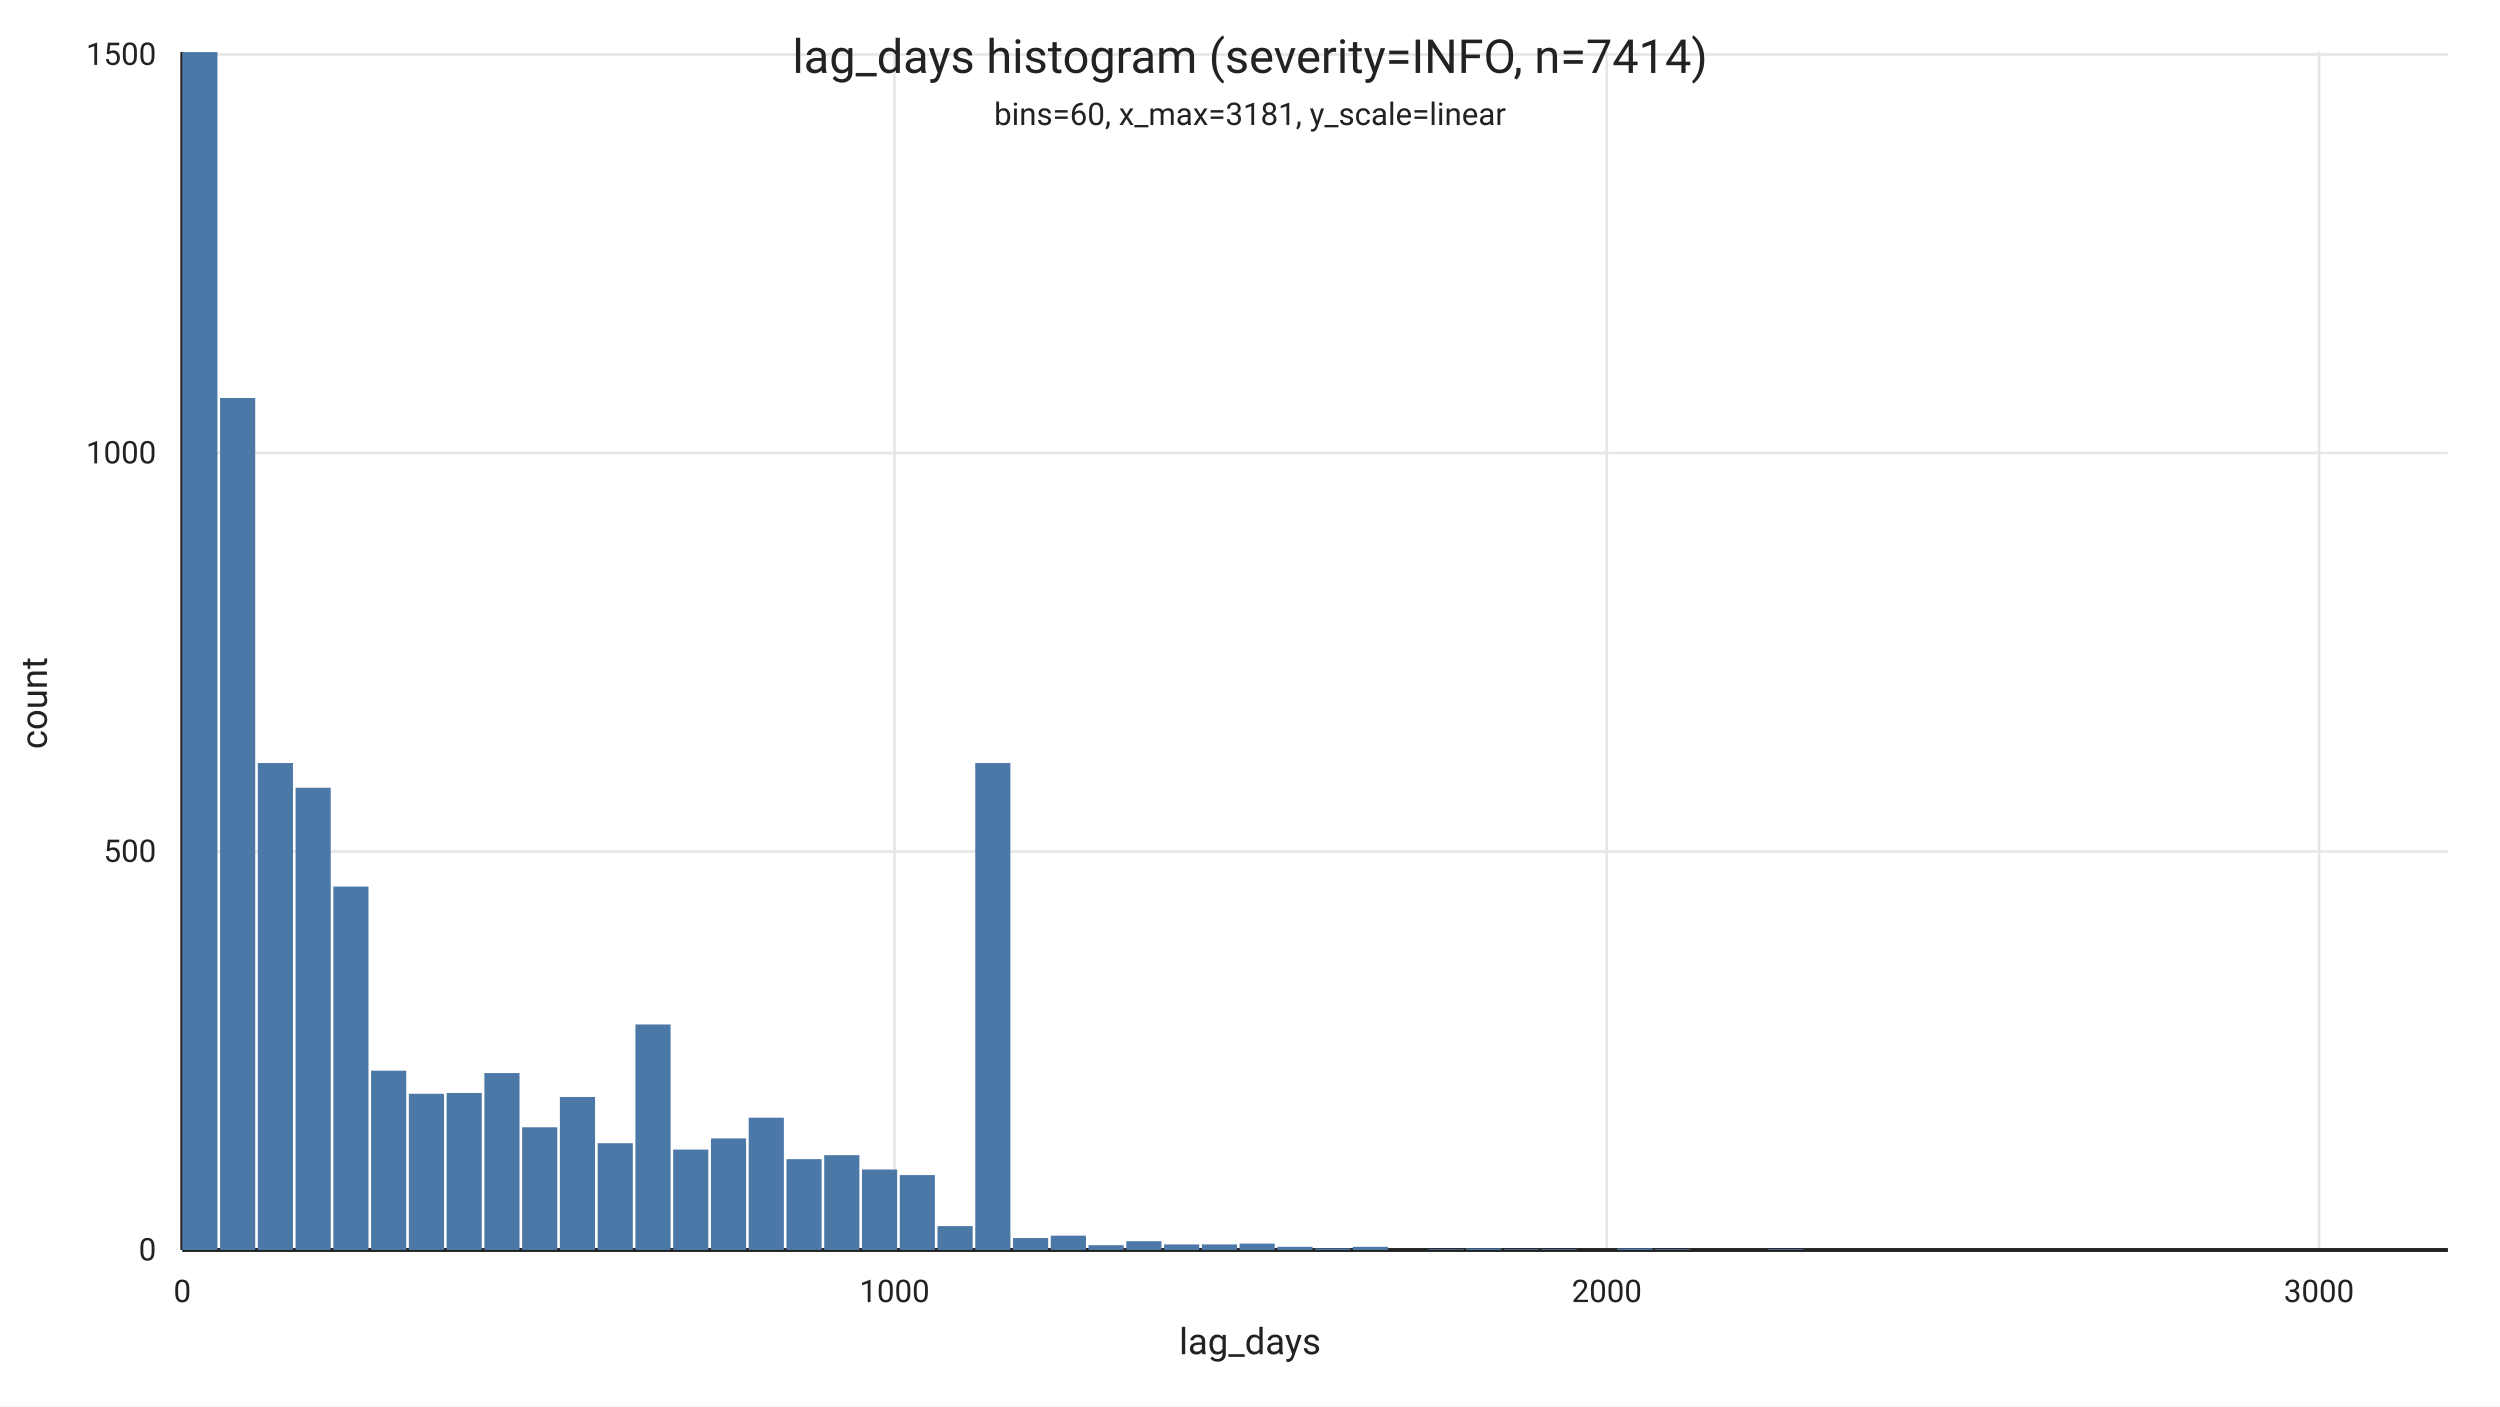
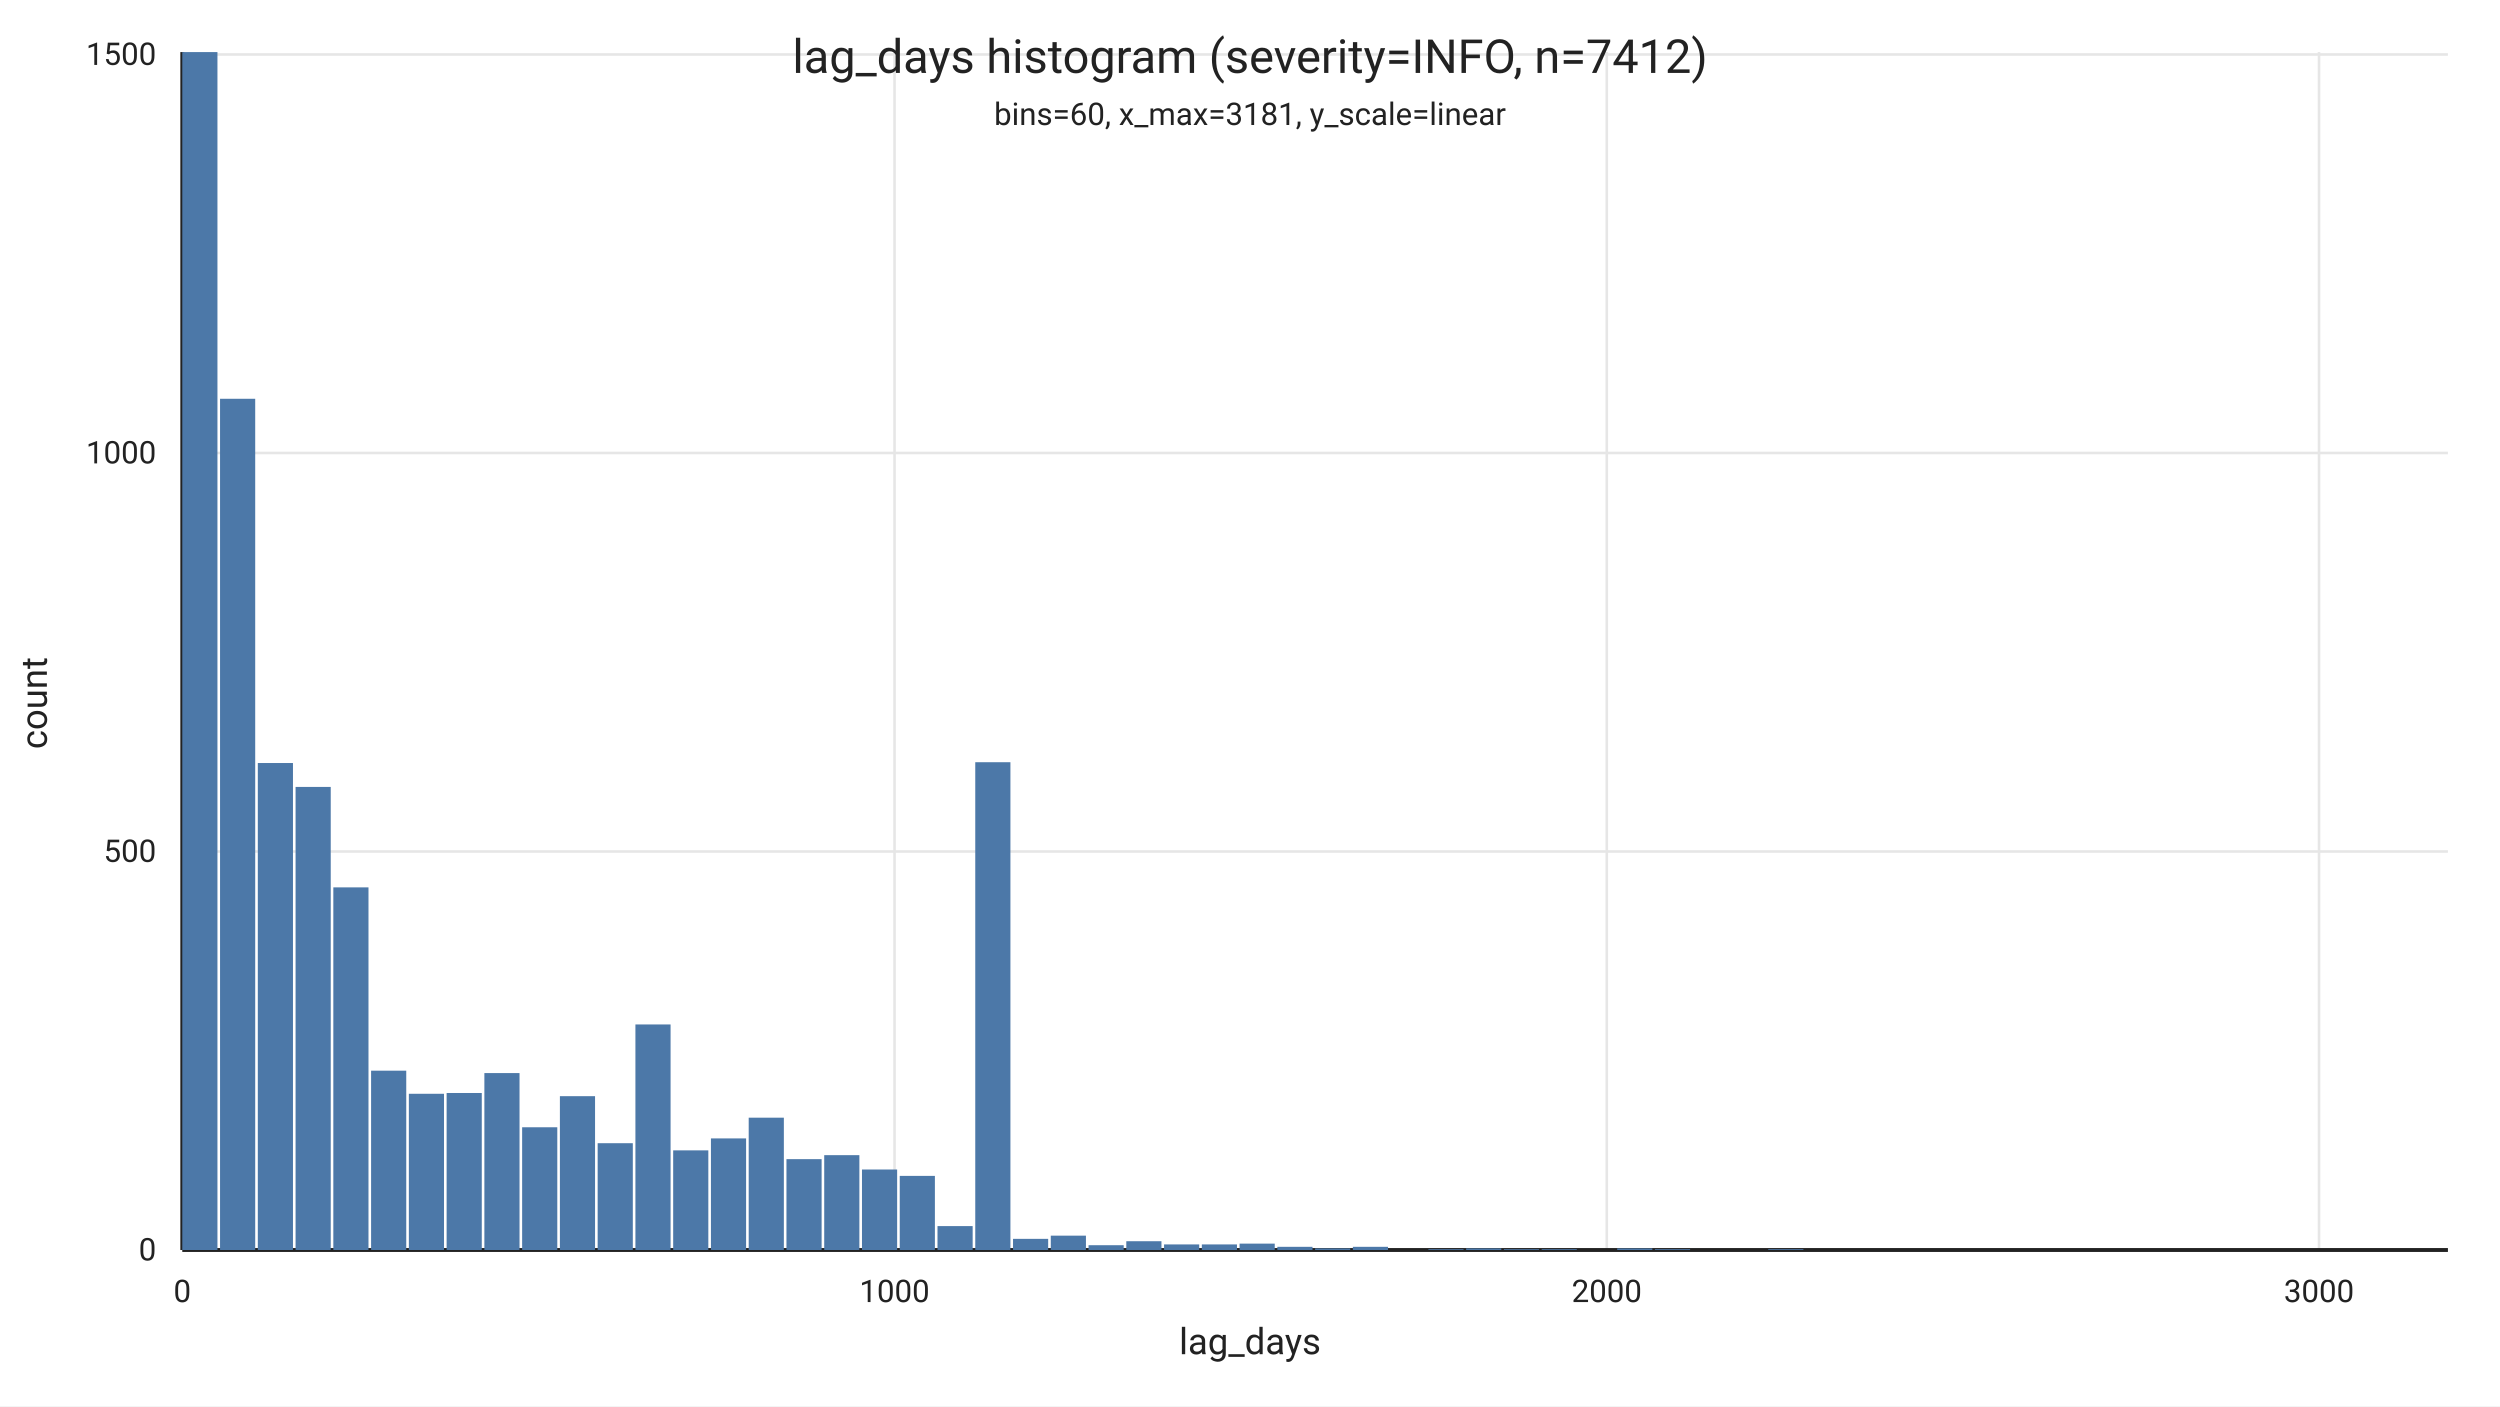
<svg xmlns="http://www.w3.org/2000/svg" width="960" height="540" viewBox="0 0 960 540">
  <rect x="0" y="0" width="960" height="540" fill="white" />
  <line x1="70" y1="480.00" x2="940" y2="480.00" stroke="#E6E6E6" stroke-width="1" />
  <text x="60" y="484.00" text-anchor="end" font-family="system-ui, -apple-system, Segoe UI, Roboto, Helvetica, Arial, sans-serif" font-size="12" fill="#222222">0</text>
  <line x1="70" y1="326.97" x2="940" y2="326.97" stroke="#E6E6E6" stroke-width="1" />
  <text x="60" y="330.97" text-anchor="end" font-family="system-ui, -apple-system, Segoe UI, Roboto, Helvetica, Arial, sans-serif" font-size="12" fill="#222222">500</text>
  <line x1="70" y1="173.95" x2="940" y2="173.95" stroke="#E6E6E6" stroke-width="1" />
  <text x="60" y="177.95" text-anchor="end" font-family="system-ui, -apple-system, Segoe UI, Roboto, Helvetica, Arial, sans-serif" font-size="12" fill="#222222">1000</text>
  <line x1="70" y1="20.92" x2="940" y2="20.92" stroke="#E6E6E6" stroke-width="1" />
  <text x="60" y="24.92" text-anchor="end" font-family="system-ui, -apple-system, Segoe UI, Roboto, Helvetica, Arial, sans-serif" font-size="12" fill="#222222">1500</text>
  <line x1="70" y1="-132.11" x2="940" y2="-132.11" stroke="#E6E6E6" stroke-width="1" />
  <text x="60" y="-128.11" text-anchor="end" font-family="system-ui, -apple-system, Segoe UI, Roboto, Helvetica, Arial, sans-serif" font-size="12" fill="#222222">2000</text>
  <line x1="70.00" y1="20" x2="70.00" y2="480" stroke="#E6E6E6" stroke-width="1" />
  <text x="70.00" y="500" text-anchor="middle" font-family="system-ui, -apple-system, Segoe UI, Roboto, Helvetica, Arial, sans-serif" font-size="12" fill="#222222">0</text>
  <line x1="343.50" y1="20" x2="343.50" y2="480" stroke="#E6E6E6" stroke-width="1" />
  <text x="343.50" y="500" text-anchor="middle" font-family="system-ui, -apple-system, Segoe UI, Roboto, Helvetica, Arial, sans-serif" font-size="12" fill="#222222">1000</text>
  <line x1="617.00" y1="20" x2="617.00" y2="480" stroke="#E6E6E6" stroke-width="1" />
  <text x="617.00" y="500" text-anchor="middle" font-family="system-ui, -apple-system, Segoe UI, Roboto, Helvetica, Arial, sans-serif" font-size="12" fill="#222222">2000</text>
  <line x1="890.50" y1="20" x2="890.50" y2="480" stroke="#E6E6E6" stroke-width="1" />
  <text x="890.50" y="500" text-anchor="middle" font-family="system-ui, -apple-system, Segoe UI, Roboto, Helvetica, Arial, sans-serif" font-size="12" fill="#222222">3000</text>
  <line x1="1164.00" y1="20" x2="1164.00" y2="480" stroke="#E6E6E6" stroke-width="1" />
  <text x="1164.00" y="500" text-anchor="middle" font-family="system-ui, -apple-system, Segoe UI, Roboto, Helvetica, Arial, sans-serif" font-size="12" fill="#222222">4000</text>
  <line x1="70" y1="480" x2="940" y2="480" stroke="#222222" stroke-width="1.5" />
  <line x1="70" y1="20" x2="70" y2="480" stroke="#222222" stroke-width="1.5" />
  <rect x="70.00" y="20.00" width="13.50" height="460.00" fill="#4C78A8" />
-   <rect x="84.50" y="152.83" width="13.50" height="327.17" fill="#4C78A8" />
+   <rect x="84.50" y="153.13" width="13.50" height="326.87" fill="#4C78A8" />
  <rect x="99.00" y="293.00" width="13.50" height="187.00" fill="#4C78A8" />
-   <rect x="113.50" y="302.49" width="13.50" height="177.51" fill="#4C78A8" />
-   <rect x="128.00" y="340.44" width="13.50" height="139.56" fill="#4C78A8" />
+   <rect x="113.50" y="302.18" width="13.50" height="177.82" fill="#4C78A8" />
+   <rect x="128.00" y="340.75" width="13.50" height="139.25" fill="#4C78A8" />
  <rect x="142.50" y="411.14" width="13.50" height="68.86" fill="#4C78A8" />
  <rect x="157.00" y="420.01" width="13.50" height="59.99" fill="#4C78A8" />
  <rect x="171.50" y="419.71" width="13.50" height="60.29" fill="#4C78A8" />
  <rect x="186.00" y="412.06" width="13.50" height="67.94" fill="#4C78A8" />
  <rect x="200.50" y="432.87" width="13.50" height="47.13" fill="#4C78A8" />
-   <rect x="215.00" y="421.24" width="13.50" height="58.76" fill="#4C78A8" />
+   <rect x="215.00" y="420.93" width="13.50" height="59.07" fill="#4C78A8" />
  <rect x="229.50" y="438.99" width="13.50" height="41.01" fill="#4C78A8" />
  <rect x="244.00" y="393.39" width="13.50" height="86.61" fill="#4C78A8" />
-   <rect x="258.50" y="441.44" width="13.50" height="38.56" fill="#4C78A8" />
+   <rect x="258.50" y="441.74" width="13.50" height="38.26" fill="#4C78A8" />
  <rect x="273.00" y="437.15" width="13.50" height="42.85" fill="#4C78A8" />
  <rect x="287.50" y="429.19" width="13.50" height="50.81" fill="#4C78A8" />
  <rect x="302.00" y="445.11" width="13.50" height="34.89" fill="#4C78A8" />
  <rect x="316.50" y="443.58" width="13.50" height="36.42" fill="#4C78A8" />
  <rect x="331.00" y="449.09" width="13.50" height="30.91" fill="#4C78A8" />
-   <rect x="345.50" y="451.23" width="13.50" height="28.77" fill="#4C78A8" />
+   <rect x="345.50" y="451.54" width="13.50" height="28.46" fill="#4C78A8" />
  <rect x="360.00" y="470.82" width="13.50" height="9.18" fill="#4C78A8" />
-   <rect x="374.50" y="293.00" width="13.50" height="187.00" fill="#4C78A8" />
-   <rect x="389.00" y="475.41" width="13.50" height="4.59" fill="#4C78A8" />
+   <rect x="374.50" y="292.69" width="13.50" height="187.31" fill="#4C78A8" />
+   <rect x="389.00" y="475.72" width="13.50" height="4.28" fill="#4C78A8" />
  <rect x="403.50" y="474.49" width="13.50" height="5.51" fill="#4C78A8" />
  <rect x="418.00" y="478.16" width="13.50" height="1.84" fill="#4C78A8" />
  <rect x="432.50" y="476.63" width="13.50" height="3.37" fill="#4C78A8" />
  <rect x="447.00" y="477.86" width="13.50" height="2.14" fill="#4C78A8" />
  <rect x="461.50" y="477.86" width="13.50" height="2.14" fill="#4C78A8" />
  <rect x="476.00" y="477.55" width="13.50" height="2.45" fill="#4C78A8" />
  <rect x="490.50" y="478.78" width="13.50" height="1.22" fill="#4C78A8" />
  <rect x="505.00" y="479.39" width="13.50" height="0.61" fill="#4C78A8" />
  <rect x="519.50" y="478.78" width="13.50" height="1.22" fill="#4C78A8" />
  <rect x="534.00" y="480.00" width="13.50" height="0.00" fill="#4C78A8" />
  <rect x="548.50" y="479.69" width="13.50" height="0.31" fill="#4C78A8" />
  <rect x="563.00" y="479.39" width="13.50" height="0.61" fill="#4C78A8" />
  <rect x="577.50" y="479.69" width="13.50" height="0.31" fill="#4C78A8" />
  <rect x="592.00" y="479.69" width="13.50" height="0.31" fill="#4C78A8" />
  <rect x="606.50" y="480.00" width="13.50" height="0.00" fill="#4C78A8" />
  <rect x="621.00" y="479.39" width="13.50" height="0.61" fill="#4C78A8" />
  <rect x="635.50" y="479.69" width="13.50" height="0.31" fill="#4C78A8" />
  <rect x="650.00" y="480.00" width="13.50" height="0.00" fill="#4C78A8" />
  <rect x="664.50" y="480.00" width="13.50" height="0.00" fill="#4C78A8" />
  <rect x="679.00" y="479.69" width="13.50" height="0.31" fill="#4C78A8" />
  <rect x="693.50" y="480.00" width="13.50" height="0.00" fill="#4C78A8" />
  <rect x="708.00" y="480.00" width="13.50" height="0.00" fill="#4C78A8" />
  <rect x="722.50" y="480.00" width="13.50" height="0.00" fill="#4C78A8" />
  <rect x="737.00" y="480.00" width="13.50" height="0.00" fill="#4C78A8" />
  <rect x="751.50" y="480.00" width="13.50" height="0.00" fill="#4C78A8" />
  <rect x="766.00" y="480.00" width="13.50" height="0.00" fill="#4C78A8" />
  <rect x="780.50" y="480.00" width="13.50" height="0.00" fill="#4C78A8" />
  <rect x="795.00" y="480.00" width="13.50" height="0.00" fill="#4C78A8" />
  <rect x="809.50" y="480.00" width="13.50" height="0.00" fill="#4C78A8" />
  <rect x="824.00" y="480.00" width="13.50" height="0.00" fill="#4C78A8" />
  <rect x="838.50" y="480.00" width="13.50" height="0.00" fill="#4C78A8" />
  <rect x="853.00" y="480.00" width="13.50" height="0.00" fill="#4C78A8" />
  <rect x="867.50" y="480.00" width="13.50" height="0.00" fill="#4C78A8" />
  <rect x="882.00" y="480.00" width="13.50" height="0.00" fill="#4C78A8" />
  <rect x="896.50" y="480.00" width="13.50" height="0.00" fill="#4C78A8" />
  <rect x="911.00" y="480.00" width="13.50" height="0.00" fill="#4C78A8" />
  <rect x="925.50" y="480.00" width="13.50" height="0.00" fill="#4C78A8" />
-   <text x="480.00" y="28" text-anchor="middle" font-family="system-ui, -apple-system, Segoe UI, Roboto, Helvetica, Arial, sans-serif" font-size="18" fill="#222222">lag_days histogram (severity=INFO, n=7414)</text>
+   <text x="480.00" y="28" text-anchor="middle" font-family="system-ui, -apple-system, Segoe UI, Roboto, Helvetica, Arial, sans-serif" font-size="18" fill="#222222">lag_days histogram (severity=INFO, n=7412)</text>
  <text x="480.00" y="48" text-anchor="middle" font-family="system-ui, -apple-system, Segoe UI, Roboto, Helvetica, Arial, sans-serif" font-size="12" fill="#222222">bins=60, x_max=3181, y_scale=linear</text>
  <text x="480.00" y="520" text-anchor="middle" font-family="system-ui, -apple-system, Segoe UI, Roboto, Helvetica, Arial, sans-serif" font-size="14" fill="#222222">lag_days</text>
  <text x="18" y="270.00" text-anchor="middle" font-family="system-ui, -apple-system, Segoe UI, Roboto, Helvetica, Arial, sans-serif" font-size="14" fill="#222222" transform="rotate(-90 18 270.00)">count</text>
</svg>
